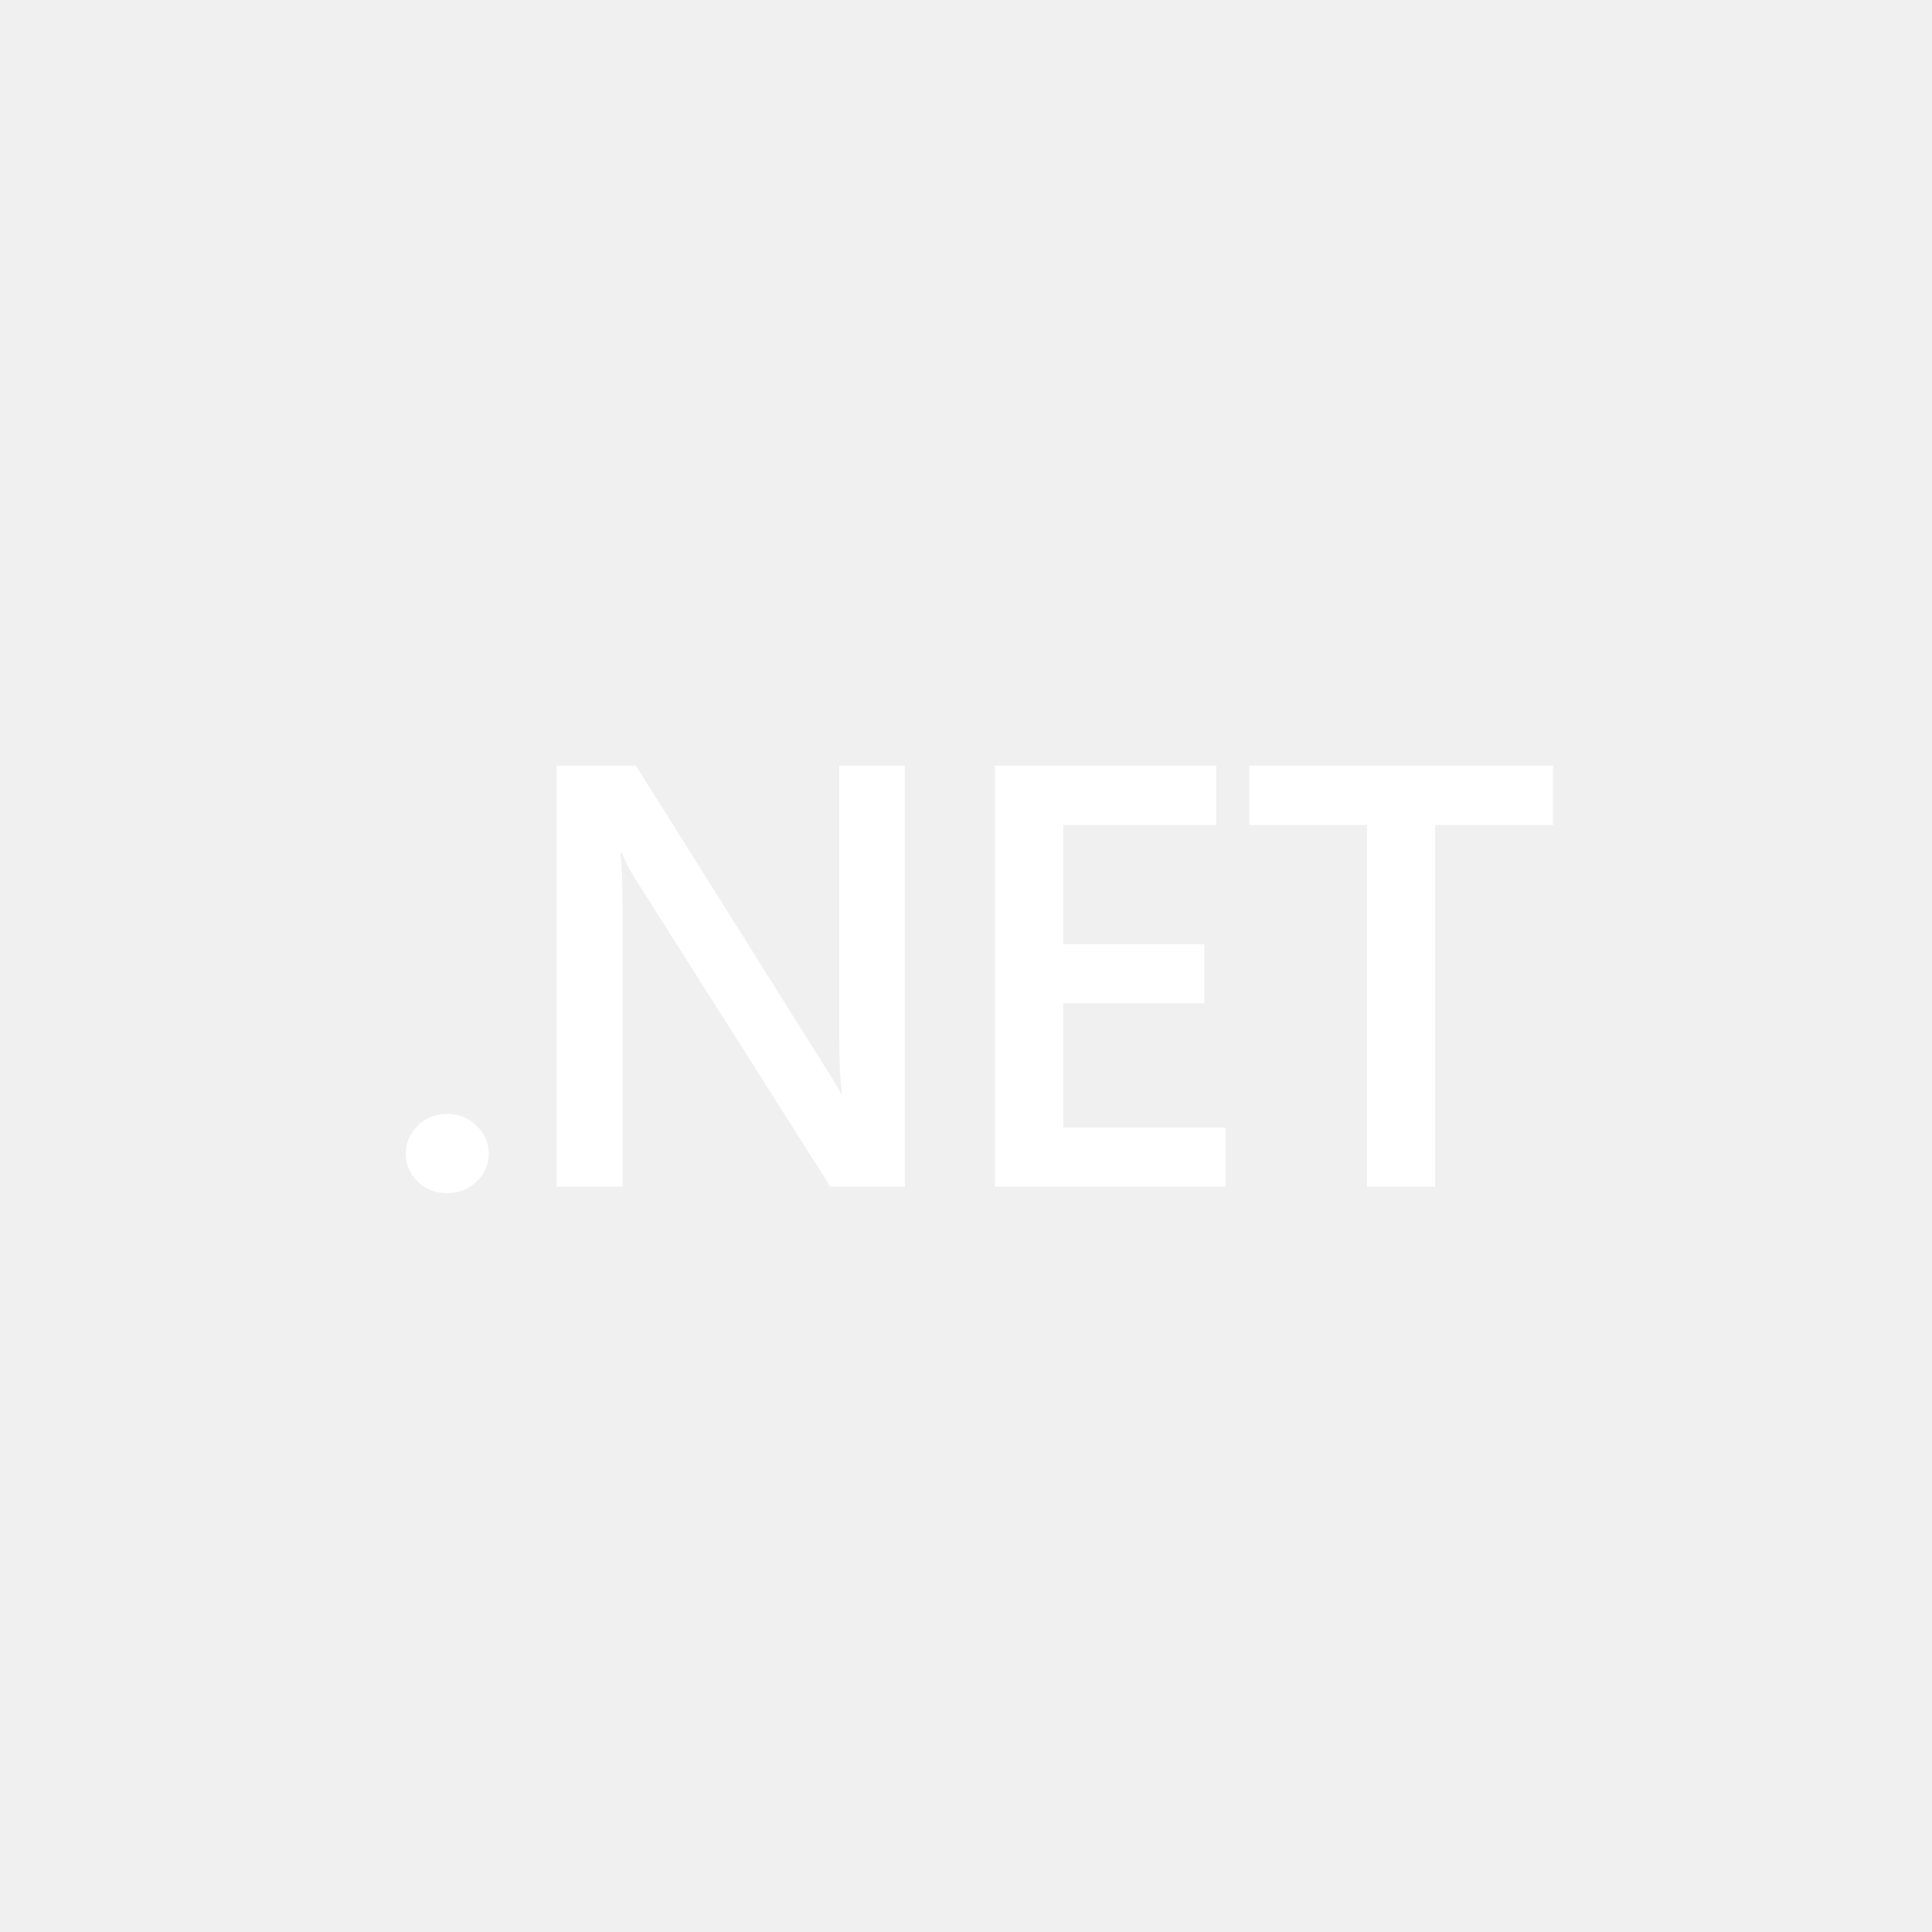
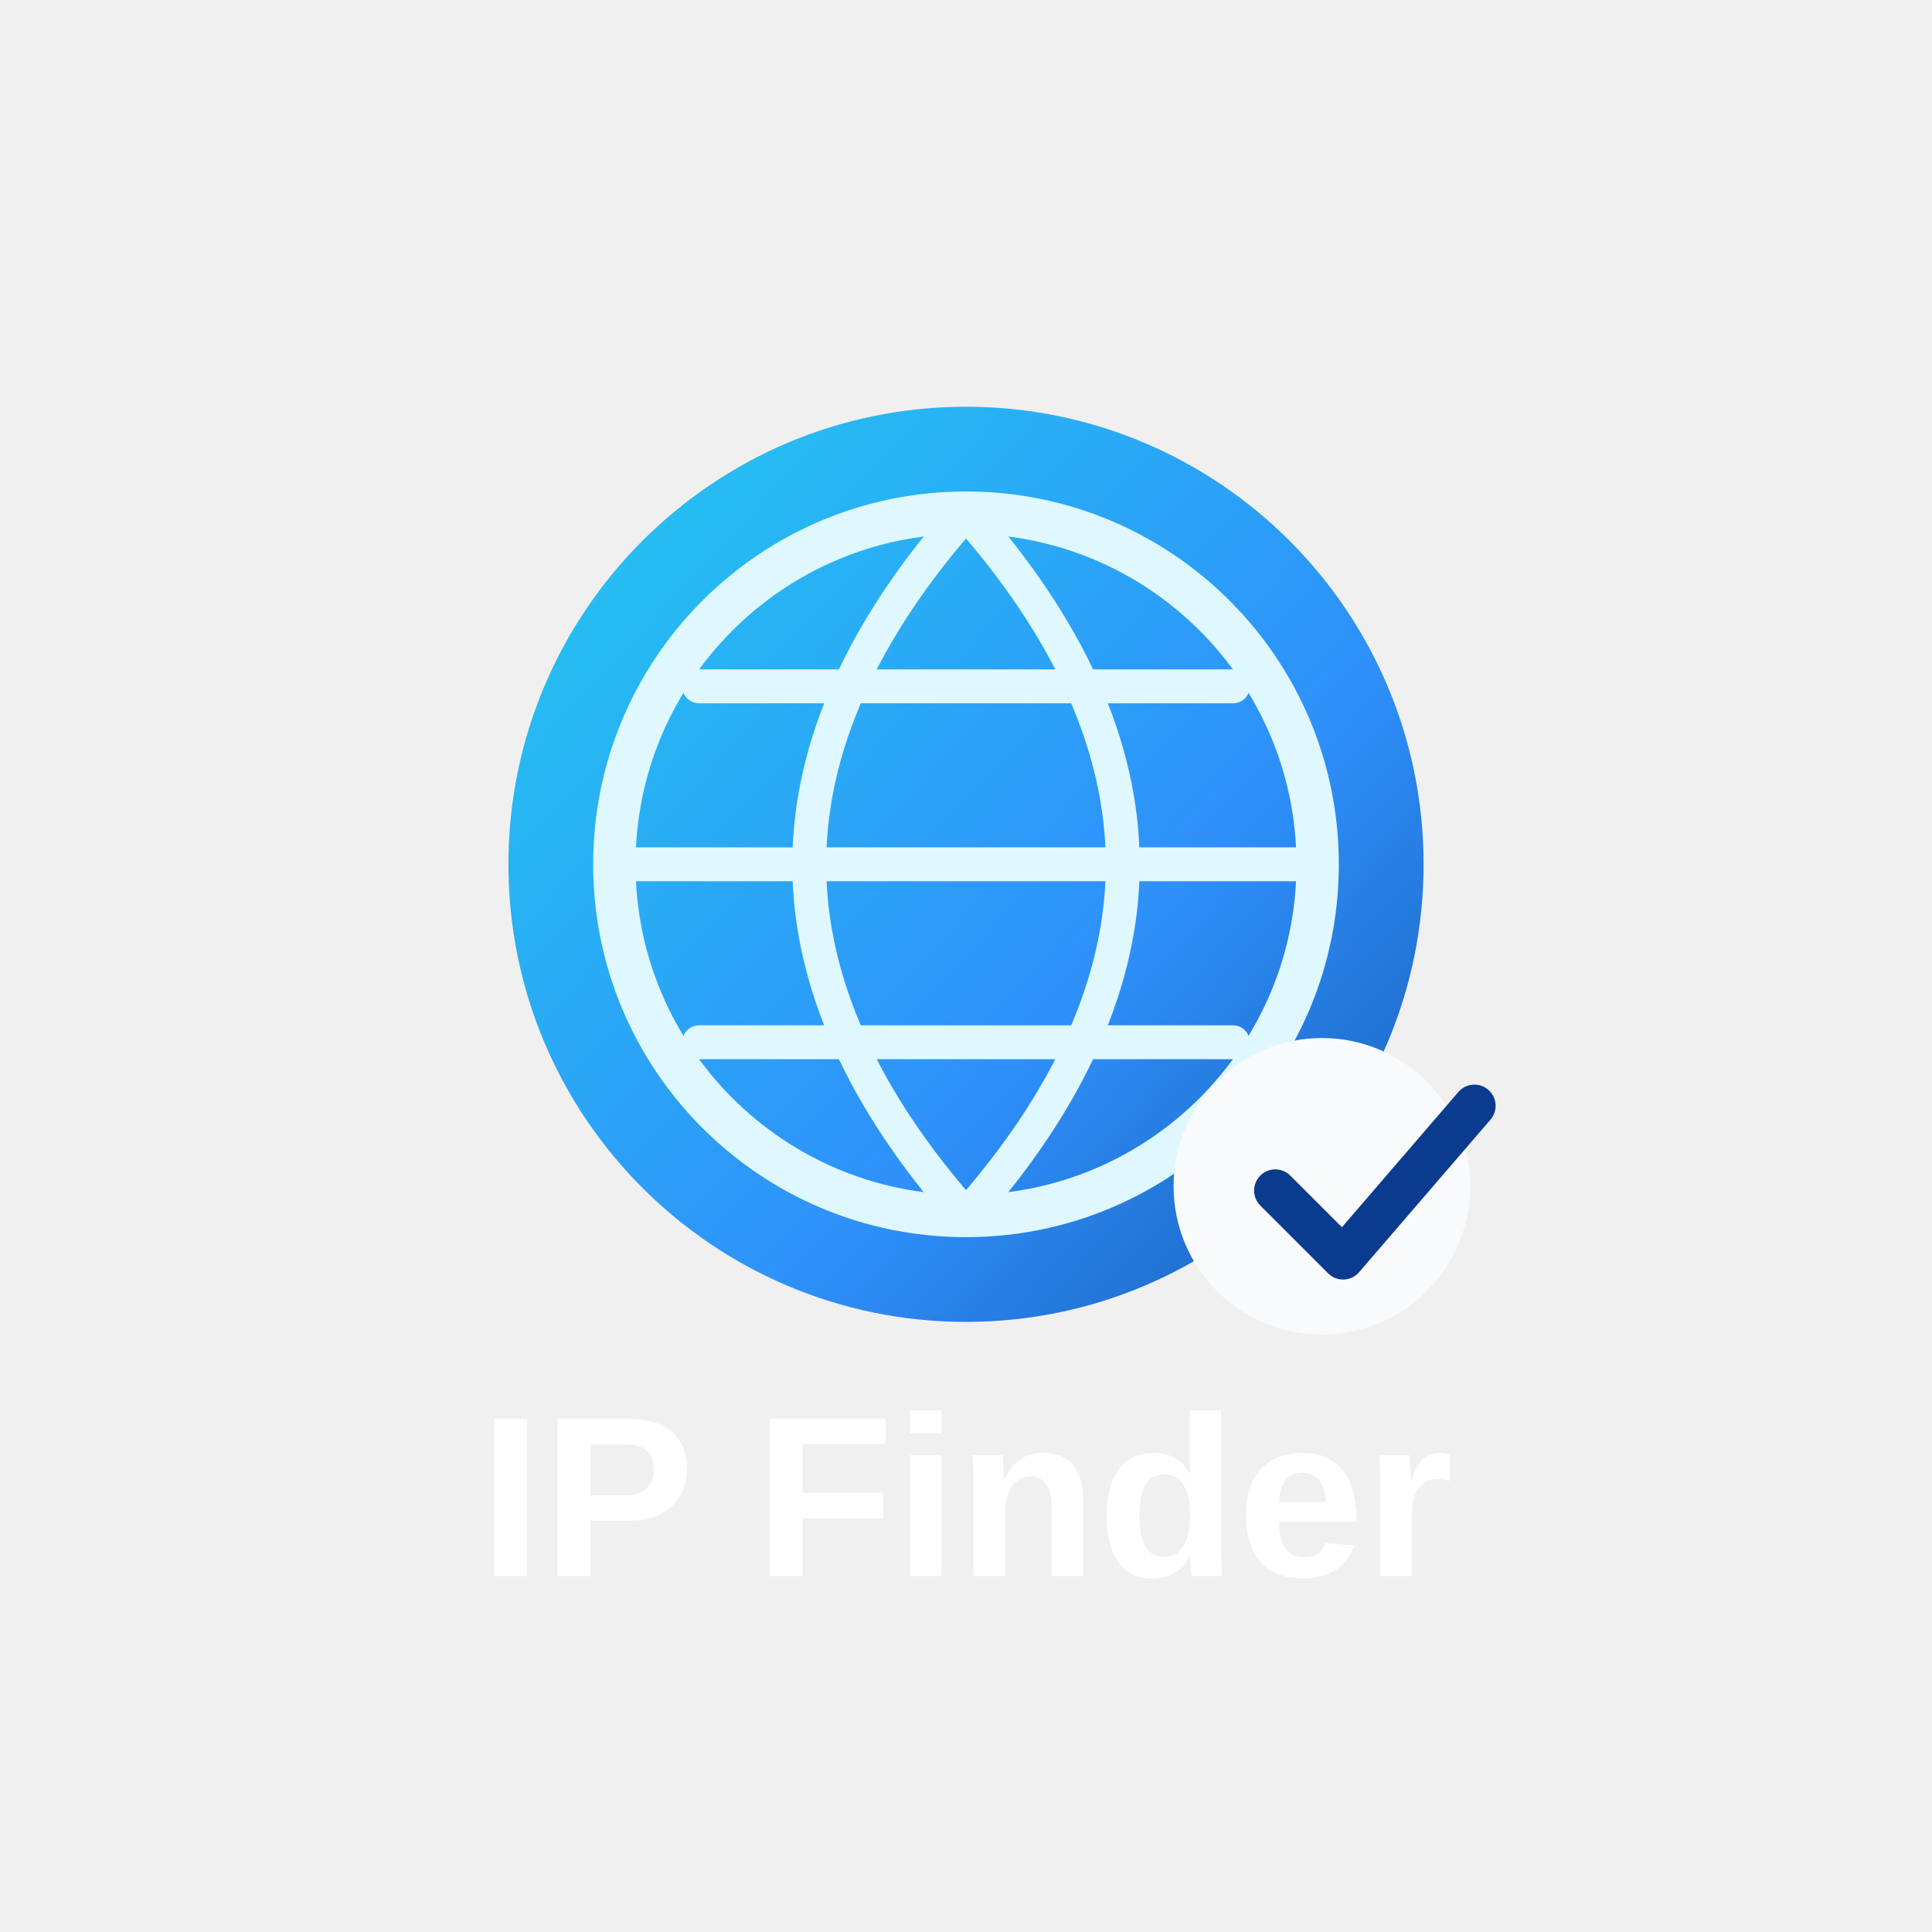
- <svg xmlns="http://www.w3.org/2000/svg" width="456" height="456" viewBox="0 0 456 456" version="1.1" xml:space="preserve" style="fill-rule:evenodd;clip-rule:evenodd;stroke-linejoin:round;stroke-miterlimit:2;">
-   <path d="m 105.5,281.609 c -2.703,0 -5.001,-0.9 -6.893,-2.702 -1.892,-1.848 -2.838,-4.042 -2.838,-6.582 0,-2.587 0.946,-4.804 2.838,-6.652 1.892,-1.848 4.19,-2.772 6.893,-2.772 2.748,0 5.068,0.924 6.96,2.772 1.937,1.848 2.906,4.064 2.906,6.652 0,2.54 -0.968,4.734 -2.906,6.582 -1.892,1.802 -4.212,2.702 -6.96,2.702 z" style="fill:#ffffff;fill-rule:nonzero;stroke-width:0.838" />
-   <path d="M 213.561,280.084 H 195.99 L 149.7,207.054 c -1.171,-1.848 -2.14,-3.765 -2.906,-5.751 h -0.406 c 0.361,2.125 0.541,6.675 0.541,13.65 v 65.132 h -15.543 v -99.36 h 18.719 l 44.737,71.298 c 1.892,2.957 3.109,4.989 3.649,6.098 h 0.27 c -0.45,-2.632 -0.676,-7.09 -0.676,-13.373 v -64.023 h 15.476 z" style="fill:#ffffff;fill-rule:nonzero;stroke-width:0.838" />
-   <path d="m 289.251,280.084 h -54.401 v -99.36 h 52.238 v 13.997 h -36.154 v 28.131 h 33.316 v 13.927 h -33.316 v 29.378 h 38.316 z" style="fill:#ffffff;fill-rule:nonzero;stroke-width:0.838" />
-   <path d="M 366.565,194.721 H 338.722 v 85.363 h -16.084 v -85.363 h -27.775 v -13.997 h 71.701 z" style="fill:#ffffff;fill-rule:nonzero;stroke-width:0.838" />
+ <svg xmlns="http://www.w3.org/2000/svg" width="456" height="456" viewBox="0 0 456 456">
+   <defs>
+     <linearGradient id="badgeGradient" x1="84" y1="94" x2="372" y2="362" gradientUnits="userSpaceOnUse">
+       <stop offset="0" stop-color="#22d3ee" />
+       <stop offset="0.56" stop-color="#2e90fa" />
+       <stop offset="1" stop-color="#0b3b8f" />
+     </linearGradient>
+   </defs>
+   <circle cx="228" cy="204" r="108" fill="url(#badgeGradient)" />
+   <circle cx="228" cy="204" r="83" fill="none" stroke="#dff8ff" stroke-width="10" />
+   <path d="M228 121c24 27 37 55 37 83s-13 56-37 83c-24-27-37-55-37-83s13-56 37-83z" fill="none" stroke="#dff8ff" stroke-width="8" stroke-linecap="round" stroke-linejoin="round" />
+   <path d="M147 204h162M165 162h126M165 246h126" stroke="#dff8ff" stroke-width="8" stroke-linecap="round" />
+   <circle cx="312" cy="280" r="35" fill="#f8fafc" />
+   <path d="M301 281l16 16 31-36" fill="none" stroke="#0b3b8f" stroke-width="10" stroke-linecap="round" stroke-linejoin="round" />
+   <text x="228" y="372" text-anchor="middle" font-family="Arial, Helvetica, sans-serif" font-size="54" font-weight="700" fill="#ffffff">IP Finder</text>
</svg>
